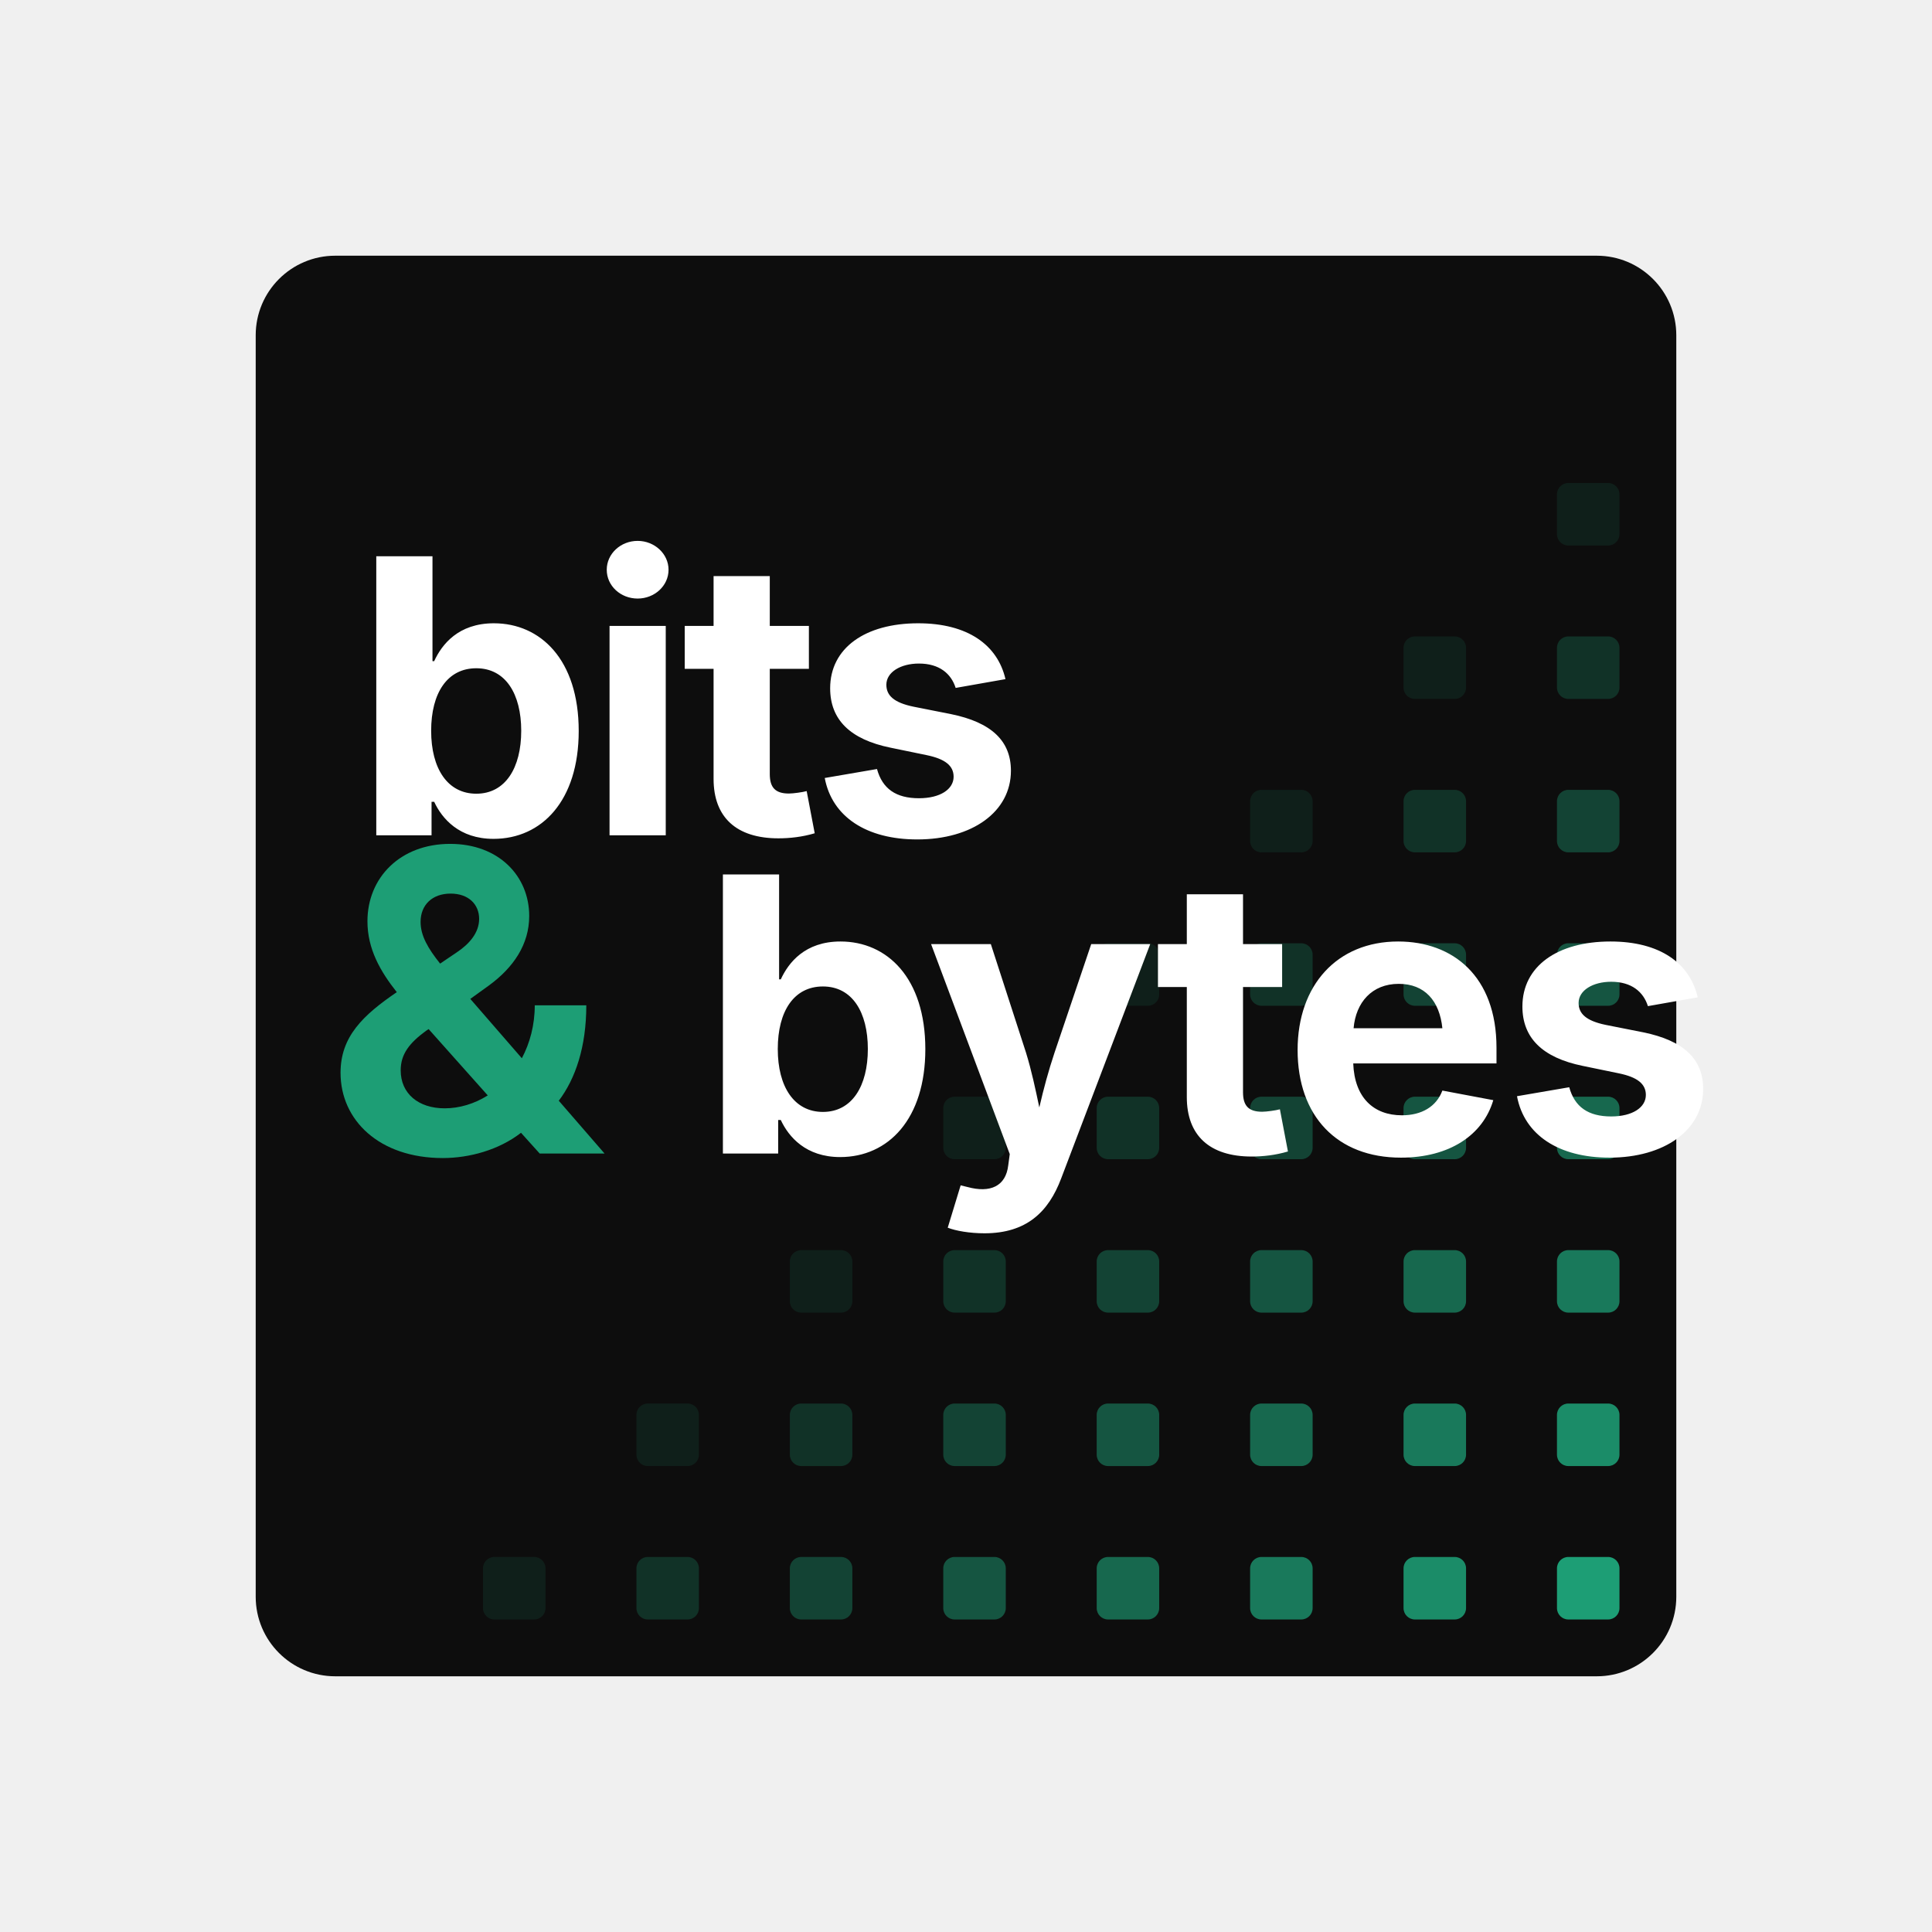
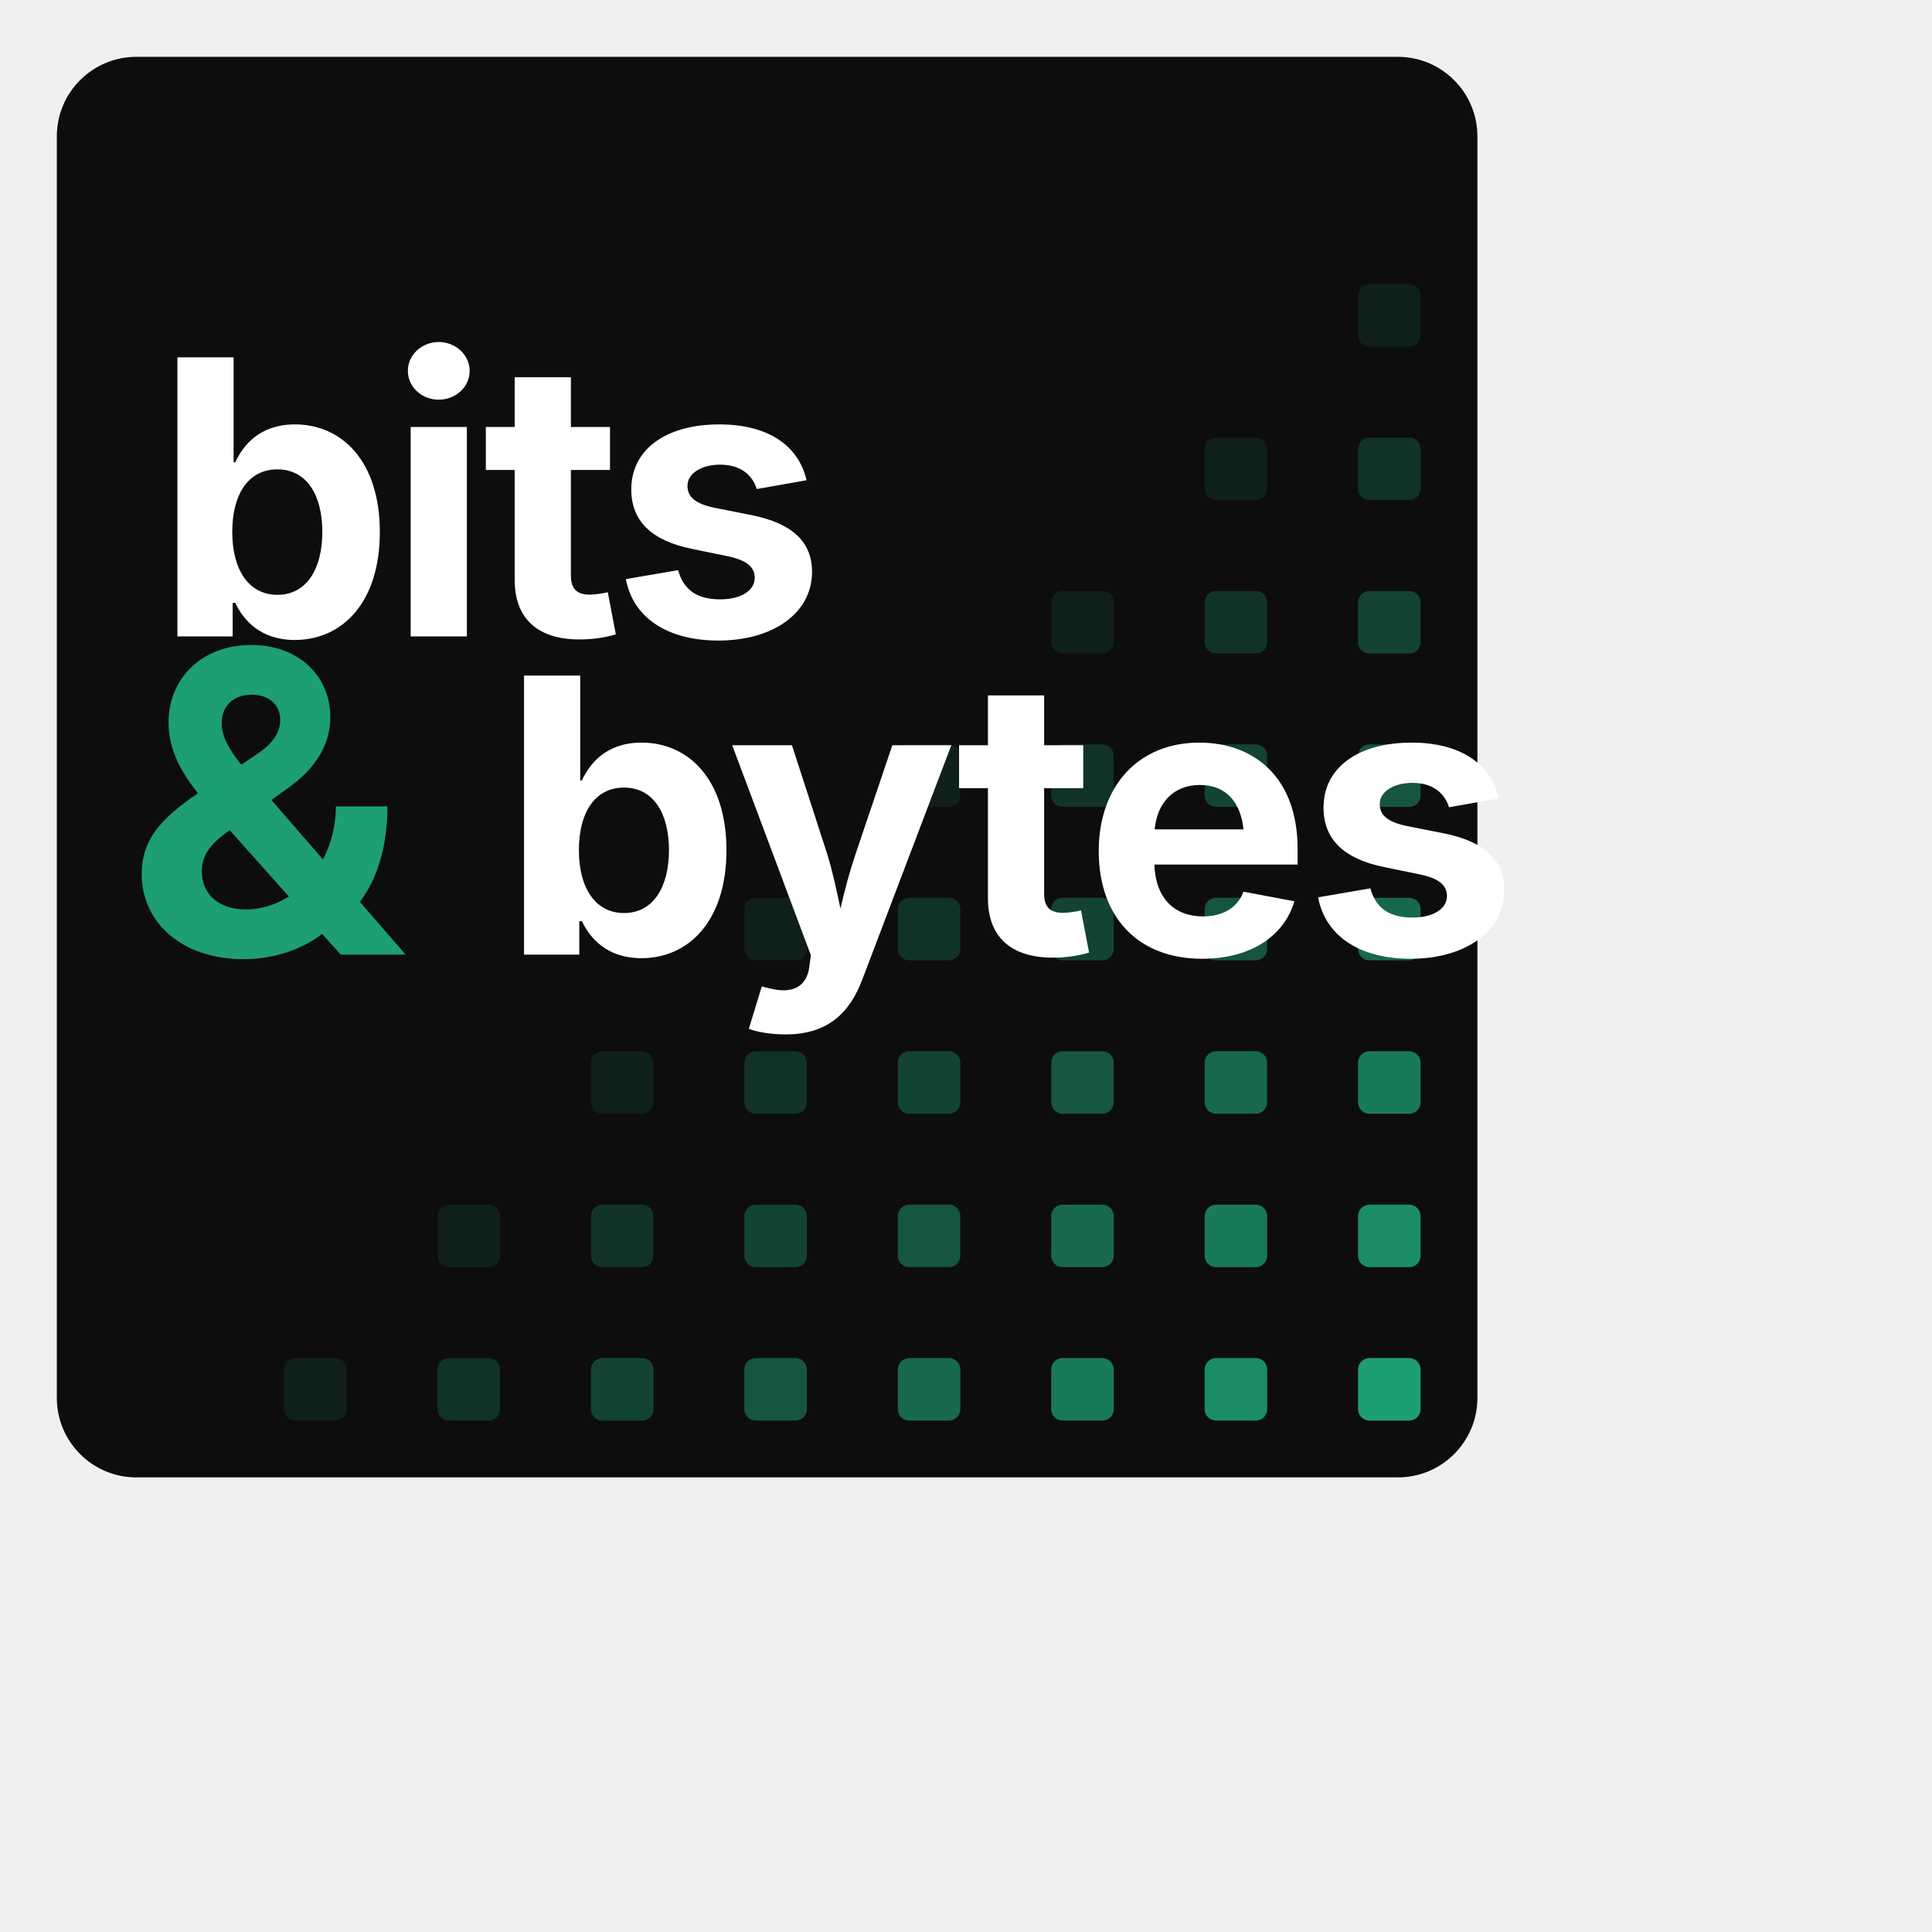
<svg xmlns="http://www.w3.org/2000/svg" width="500" height="500" viewBox="0 0 680 680" role="img">
-   <rect x="90" y="90" width="500" height="500" rx="28" fill="#0d0d0d" />
-   <rect x="548" y="170" width="22" height="22" rx="4" fill="#1D9E75" opacity="0.125" />
-   <rect x="548" y="224" width="22" height="22" rx="4" fill="#1D9E75" opacity="0.25" />
-   <rect x="494" y="224" width="22" height="22" rx="4" fill="#1D9E75" opacity="0.125" />
-   <rect x="548" y="278" width="22" height="22" rx="4" fill="#1D9E75" opacity="0.375" />
-   <rect x="494" y="278" width="22" height="22" rx="4" fill="#1D9E75" opacity="0.25" />
-   <rect x="440" y="278" width="22" height="22" rx="4" fill="#1D9E75" opacity="0.125" />
-   <rect x="548" y="332" width="22" height="22" rx="4" fill="#1D9E75" opacity="0.50" />
-   <rect x="494" y="332" width="22" height="22" rx="4" fill="#1D9E75" opacity="0.375" />
-   <rect x="440" y="332" width="22" height="22" rx="4" fill="#1D9E75" opacity="0.25" />
-   <rect x="386" y="332" width="22" height="22" rx="4" fill="#1D9E75" opacity="0.125" />
-   <rect x="548" y="386" width="22" height="22" rx="4" fill="#1D9E75" opacity="0.625" />
-   <rect x="494" y="386" width="22" height="22" rx="4" fill="#1D9E75" opacity="0.50" />
-   <rect x="440" y="386" width="22" height="22" rx="4" fill="#1D9E75" opacity="0.375" />
-   <rect x="386" y="386" width="22" height="22" rx="4" fill="#1D9E75" opacity="0.25" />
-   <rect x="332" y="386" width="22" height="22" rx="4" fill="#1D9E75" opacity="0.125" />
-   <rect x="548" y="440" width="22" height="22" rx="4" fill="#1D9E75" opacity="0.75" />
-   <rect x="494" y="440" width="22" height="22" rx="4" fill="#1D9E75" opacity="0.625" />
-   <rect x="440" y="440" width="22" height="22" rx="4" fill="#1D9E75" opacity="0.50" />
-   <rect x="386" y="440" width="22" height="22" rx="4" fill="#1D9E75" opacity="0.375" />
-   <rect x="332" y="440" width="22" height="22" rx="4" fill="#1D9E75" opacity="0.25" />
-   <rect x="278" y="440" width="22" height="22" rx="4" fill="#1D9E75" opacity="0.125" />
-   <rect x="548" y="494" width="22" height="22" rx="4" fill="#1D9E75" opacity="0.875" />
-   <rect x="494" y="494" width="22" height="22" rx="4" fill="#1D9E75" opacity="0.75" />
-   <rect x="440" y="494" width="22" height="22" rx="4" fill="#1D9E75" opacity="0.625" />
-   <rect x="386" y="494" width="22" height="22" rx="4" fill="#1D9E75" opacity="0.50" />
-   <rect x="332" y="494" width="22" height="22" rx="4" fill="#1D9E75" opacity="0.375" />
-   <rect x="278" y="494" width="22" height="22" rx="4" fill="#1D9E75" opacity="0.25" />
-   <rect x="224" y="494" width="22" height="22" rx="4" fill="#1D9E75" opacity="0.125" />
-   <rect x="548" y="548" width="22" height="22" rx="4" fill="#1D9E75" opacity="1.0" />
-   <rect x="494" y="548" width="22" height="22" rx="4" fill="#1D9E75" opacity="0.875" />
-   <rect x="440" y="548" width="22" height="22" rx="4" fill="#1D9E75" opacity="0.75" />
-   <rect x="386" y="548" width="22" height="22" rx="4" fill="#1D9E75" opacity="0.625" />
-   <rect x="332" y="548" width="22" height="22" rx="4" fill="#1D9E75" opacity="0.50" />
-   <rect x="278" y="548" width="22" height="22" rx="4" fill="#1D9E75" opacity="0.375" />
-   <rect x="224" y="548" width="22" height="22" rx="4" fill="#1D9E75" opacity="0.25" />
-   <rect x="170" y="548" width="22" height="22" rx="4" fill="#1D9E75" opacity="0.125" />
-   <text x="124" y="294" font-family="system-ui,-apple-system,'Segoe UI',sans-serif" font-size="135" font-weight="700" letter-spacing="-3" fill="#ffffff">bits</text>
-   <text x="114" y="406" font-family="system-ui,-apple-system,'Segoe UI',sans-serif" font-size="148" font-weight="700" fill="#1D9E75">&amp;</text>
-   <text x="246" y="406" font-family="system-ui,-apple-system,'Segoe UI',sans-serif" font-size="135" font-weight="700" letter-spacing="-3" fill="#ffffff">bytes</text>
+   <rect x="20" y="20" width="500" height="500" rx="28" fill="#0d0d0d" />
+   <rect x="478" y="100" width="22" height="22" rx="4" fill="#1D9E75" opacity="0.125" />
+   <rect x="478" y="154" width="22" height="22" rx="4" fill="#1D9E75" opacity="0.25" />
+   <rect x="424" y="154" width="22" height="22" rx="4" fill="#1D9E75" opacity="0.125" />
+   <rect x="478" y="208" width="22" height="22" rx="4" fill="#1D9E75" opacity="0.375" />
+   <rect x="424" y="208" width="22" height="22" rx="4" fill="#1D9E75" opacity="0.25" />
+   <rect x="370" y="208" width="22" height="22" rx="4" fill="#1D9E75" opacity="0.125" />
+   <rect x="478" y="262" width="22" height="22" rx="4" fill="#1D9E75" opacity="0.50" />
+   <rect x="424" y="262" width="22" height="22" rx="4" fill="#1D9E75" opacity="0.375" />
+   <rect x="370" y="262" width="22" height="22" rx="4" fill="#1D9E75" opacity="0.25" />
+   <rect x="316" y="262" width="22" height="22" rx="4" fill="#1D9E75" opacity="0.125" />
+   <rect x="478" y="316" width="22" height="22" rx="4" fill="#1D9E75" opacity="0.625" />
+   <rect x="424" y="316" width="22" height="22" rx="4" fill="#1D9E75" opacity="0.50" />
+   <rect x="370" y="316" width="22" height="22" rx="4" fill="#1D9E75" opacity="0.375" />
+   <rect x="316" y="316" width="22" height="22" rx="4" fill="#1D9E75" opacity="0.25" />
+   <rect x="262" y="316" width="22" height="22" rx="4" fill="#1D9E75" opacity="0.125" />
+   <rect x="478" y="370" width="22" height="22" rx="4" fill="#1D9E75" opacity="0.75" />
+   <rect x="424" y="370" width="22" height="22" rx="4" fill="#1D9E75" opacity="0.625" />
+   <rect x="370" y="370" width="22" height="22" rx="4" fill="#1D9E75" opacity="0.50" />
+   <rect x="316" y="370" width="22" height="22" rx="4" fill="#1D9E75" opacity="0.375" />
+   <rect x="262" y="370" width="22" height="22" rx="4" fill="#1D9E75" opacity="0.25" />
+   <rect x="208" y="370" width="22" height="22" rx="4" fill="#1D9E75" opacity="0.125" />
+   <rect x="478" y="424" width="22" height="22" rx="4" fill="#1D9E75" opacity="0.875" />
+   <rect x="424" y="424" width="22" height="22" rx="4" fill="#1D9E75" opacity="0.75" />
+   <rect x="370" y="424" width="22" height="22" rx="4" fill="#1D9E75" opacity="0.625" />
+   <rect x="316" y="424" width="22" height="22" rx="4" fill="#1D9E75" opacity="0.50" />
+   <rect x="262" y="424" width="22" height="22" rx="4" fill="#1D9E75" opacity="0.375" />
+   <rect x="208" y="424" width="22" height="22" rx="4" fill="#1D9E75" opacity="0.25" />
+   <rect x="154" y="424" width="22" height="22" rx="4" fill="#1D9E75" opacity="0.125" />
+   <rect x="478" y="478" width="22" height="22" rx="4" fill="#1D9E75" opacity="1.0" />
+   <rect x="424" y="478" width="22" height="22" rx="4" fill="#1D9E75" opacity="0.875" />
+   <rect x="370" y="478" width="22" height="22" rx="4" fill="#1D9E75" opacity="0.75" />
+   <rect x="316" y="478" width="22" height="22" rx="4" fill="#1D9E75" opacity="0.625" />
+   <rect x="262" y="478" width="22" height="22" rx="4" fill="#1D9E75" opacity="0.50" />
+   <rect x="208" y="478" width="22" height="22" rx="4" fill="#1D9E75" opacity="0.375" />
+   <rect x="154" y="478" width="22" height="22" rx="4" fill="#1D9E75" opacity="0.25" />
+   <rect x="100" y="478" width="22" height="22" rx="4" fill="#1D9E75" opacity="0.125" />
+   <text x="54" y="224" font-family="system-ui,-apple-system,'Segoe UI',sans-serif" font-size="135" font-weight="700" letter-spacing="-3" fill="#ffffff">bits</text>
+   <text x="44" y="336" font-family="system-ui,-apple-system,'Segoe UI',sans-serif" font-size="148" font-weight="700" fill="#1D9E75">&amp;</text>
+   <text x="176" y="336" font-family="system-ui,-apple-system,'Segoe UI',sans-serif" font-size="135" font-weight="700" letter-spacing="-3" fill="#ffffff">bytes</text>
</svg>
